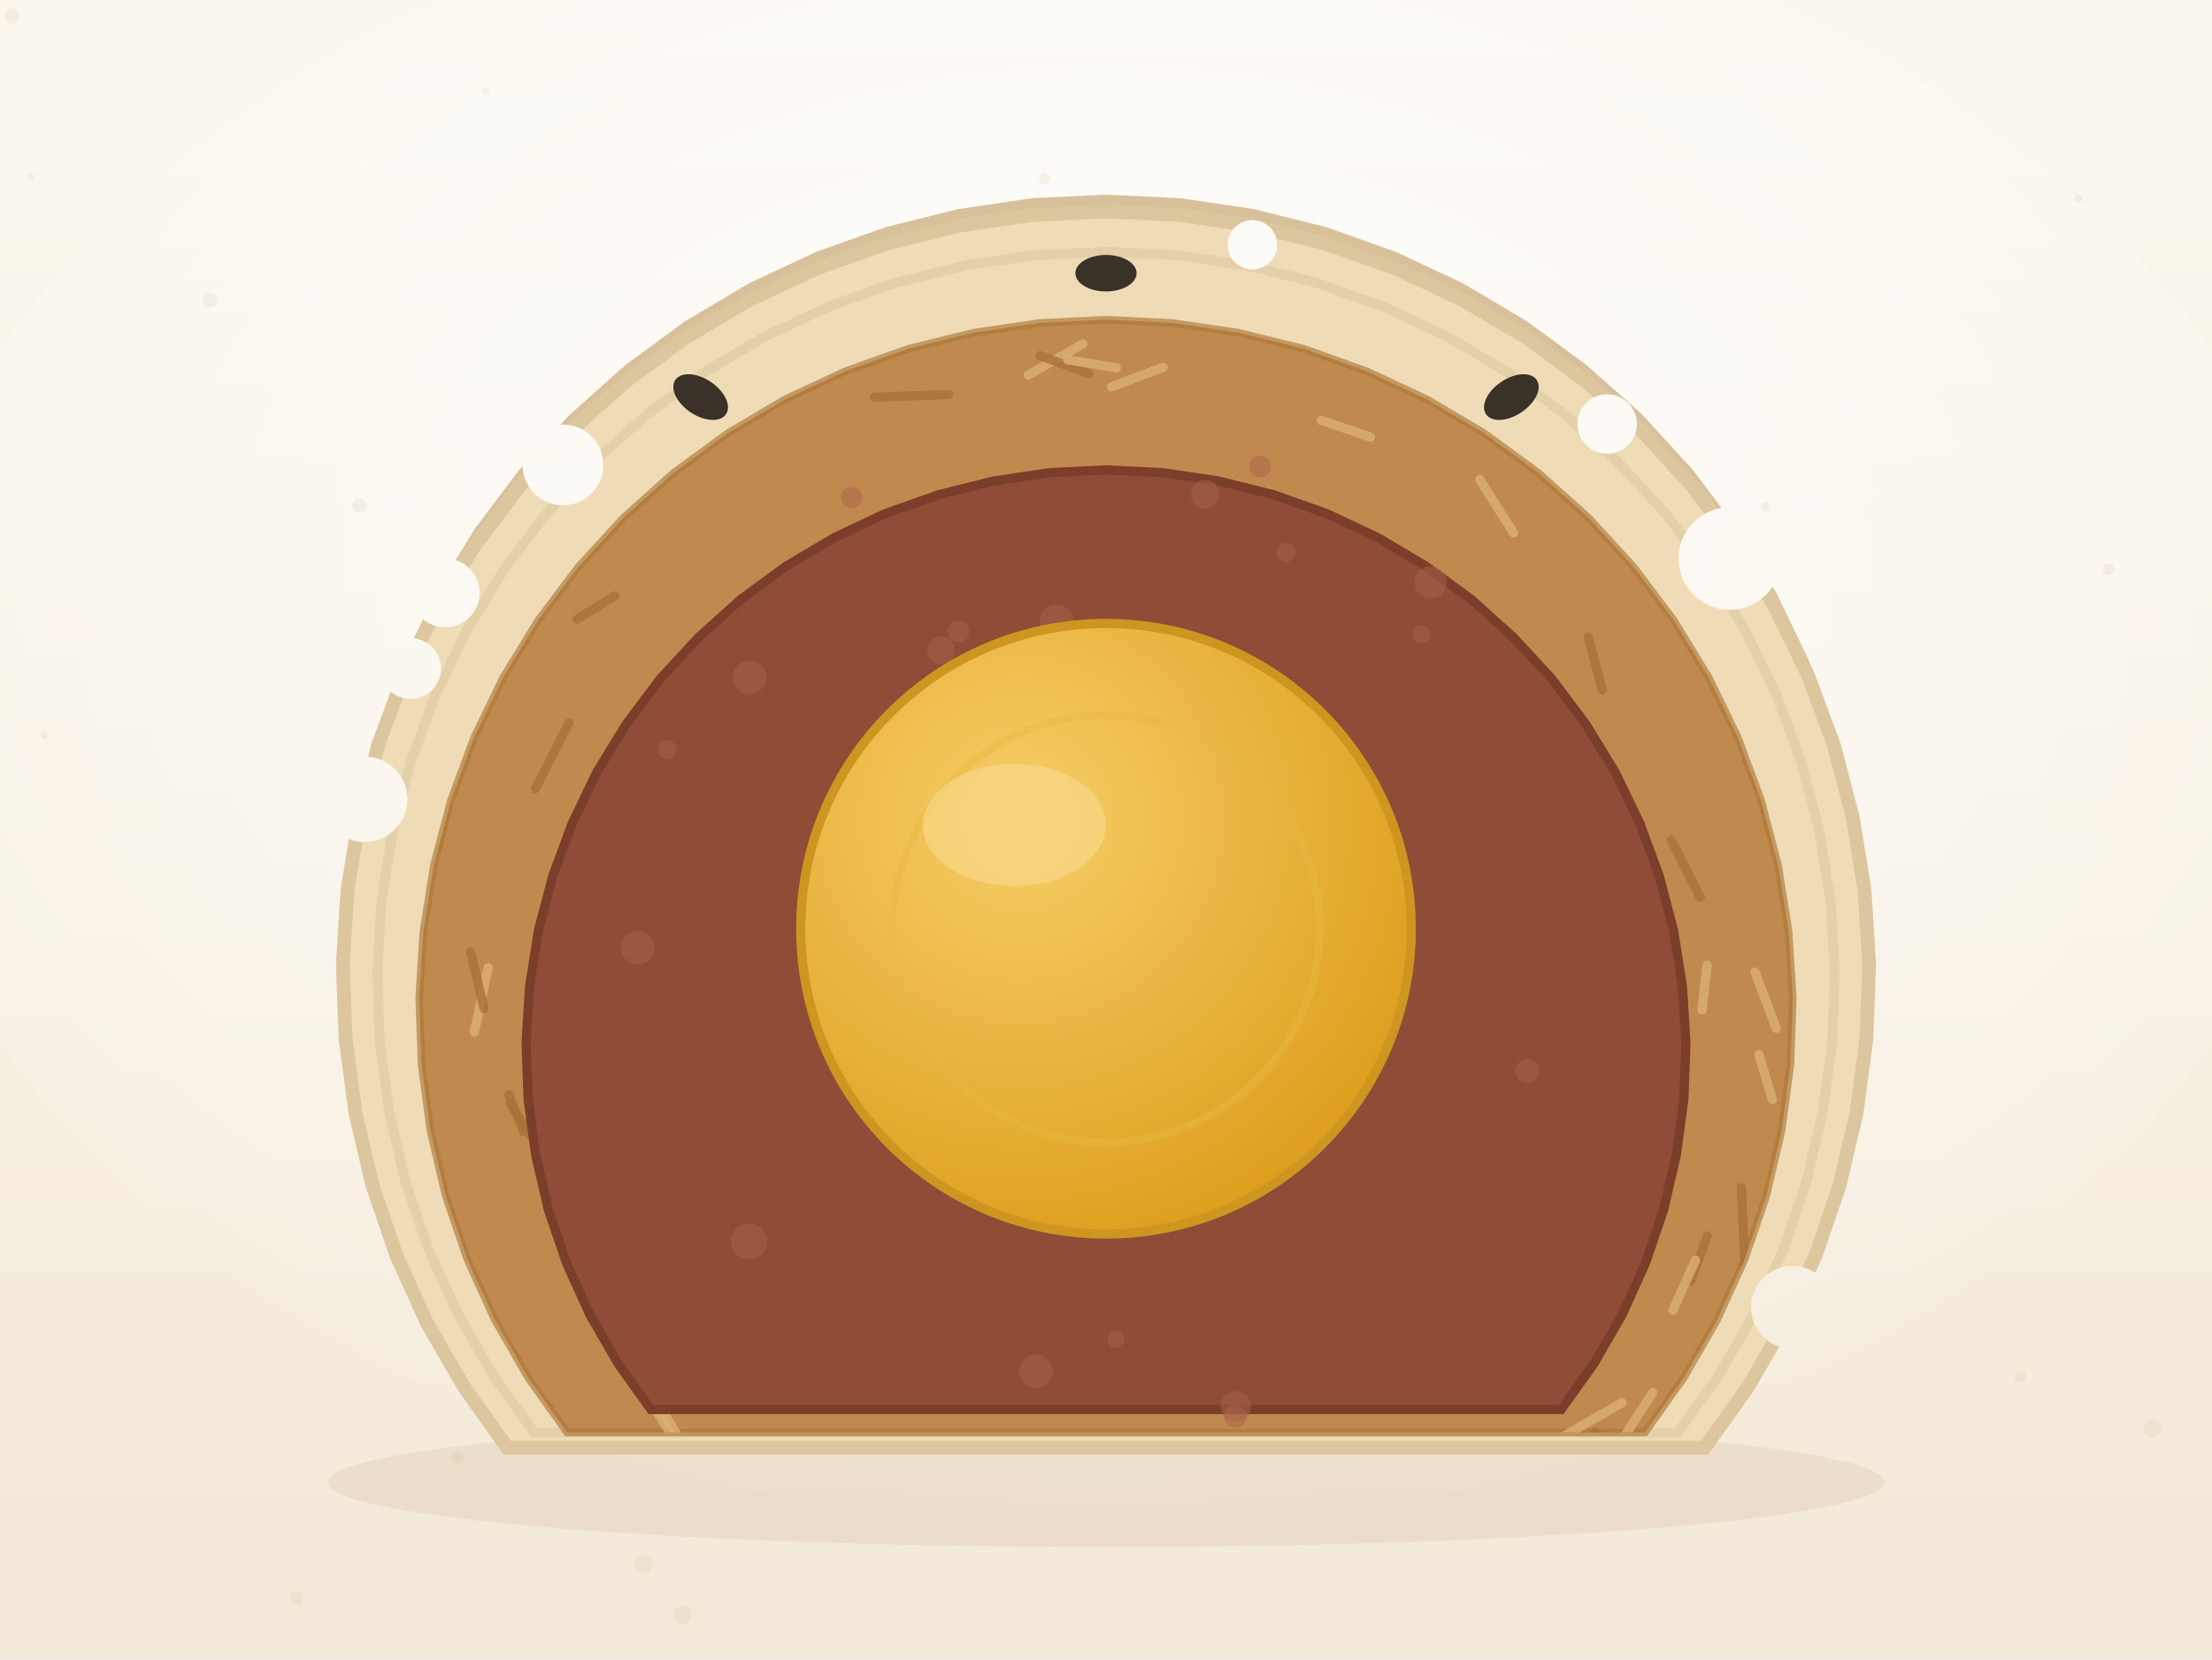
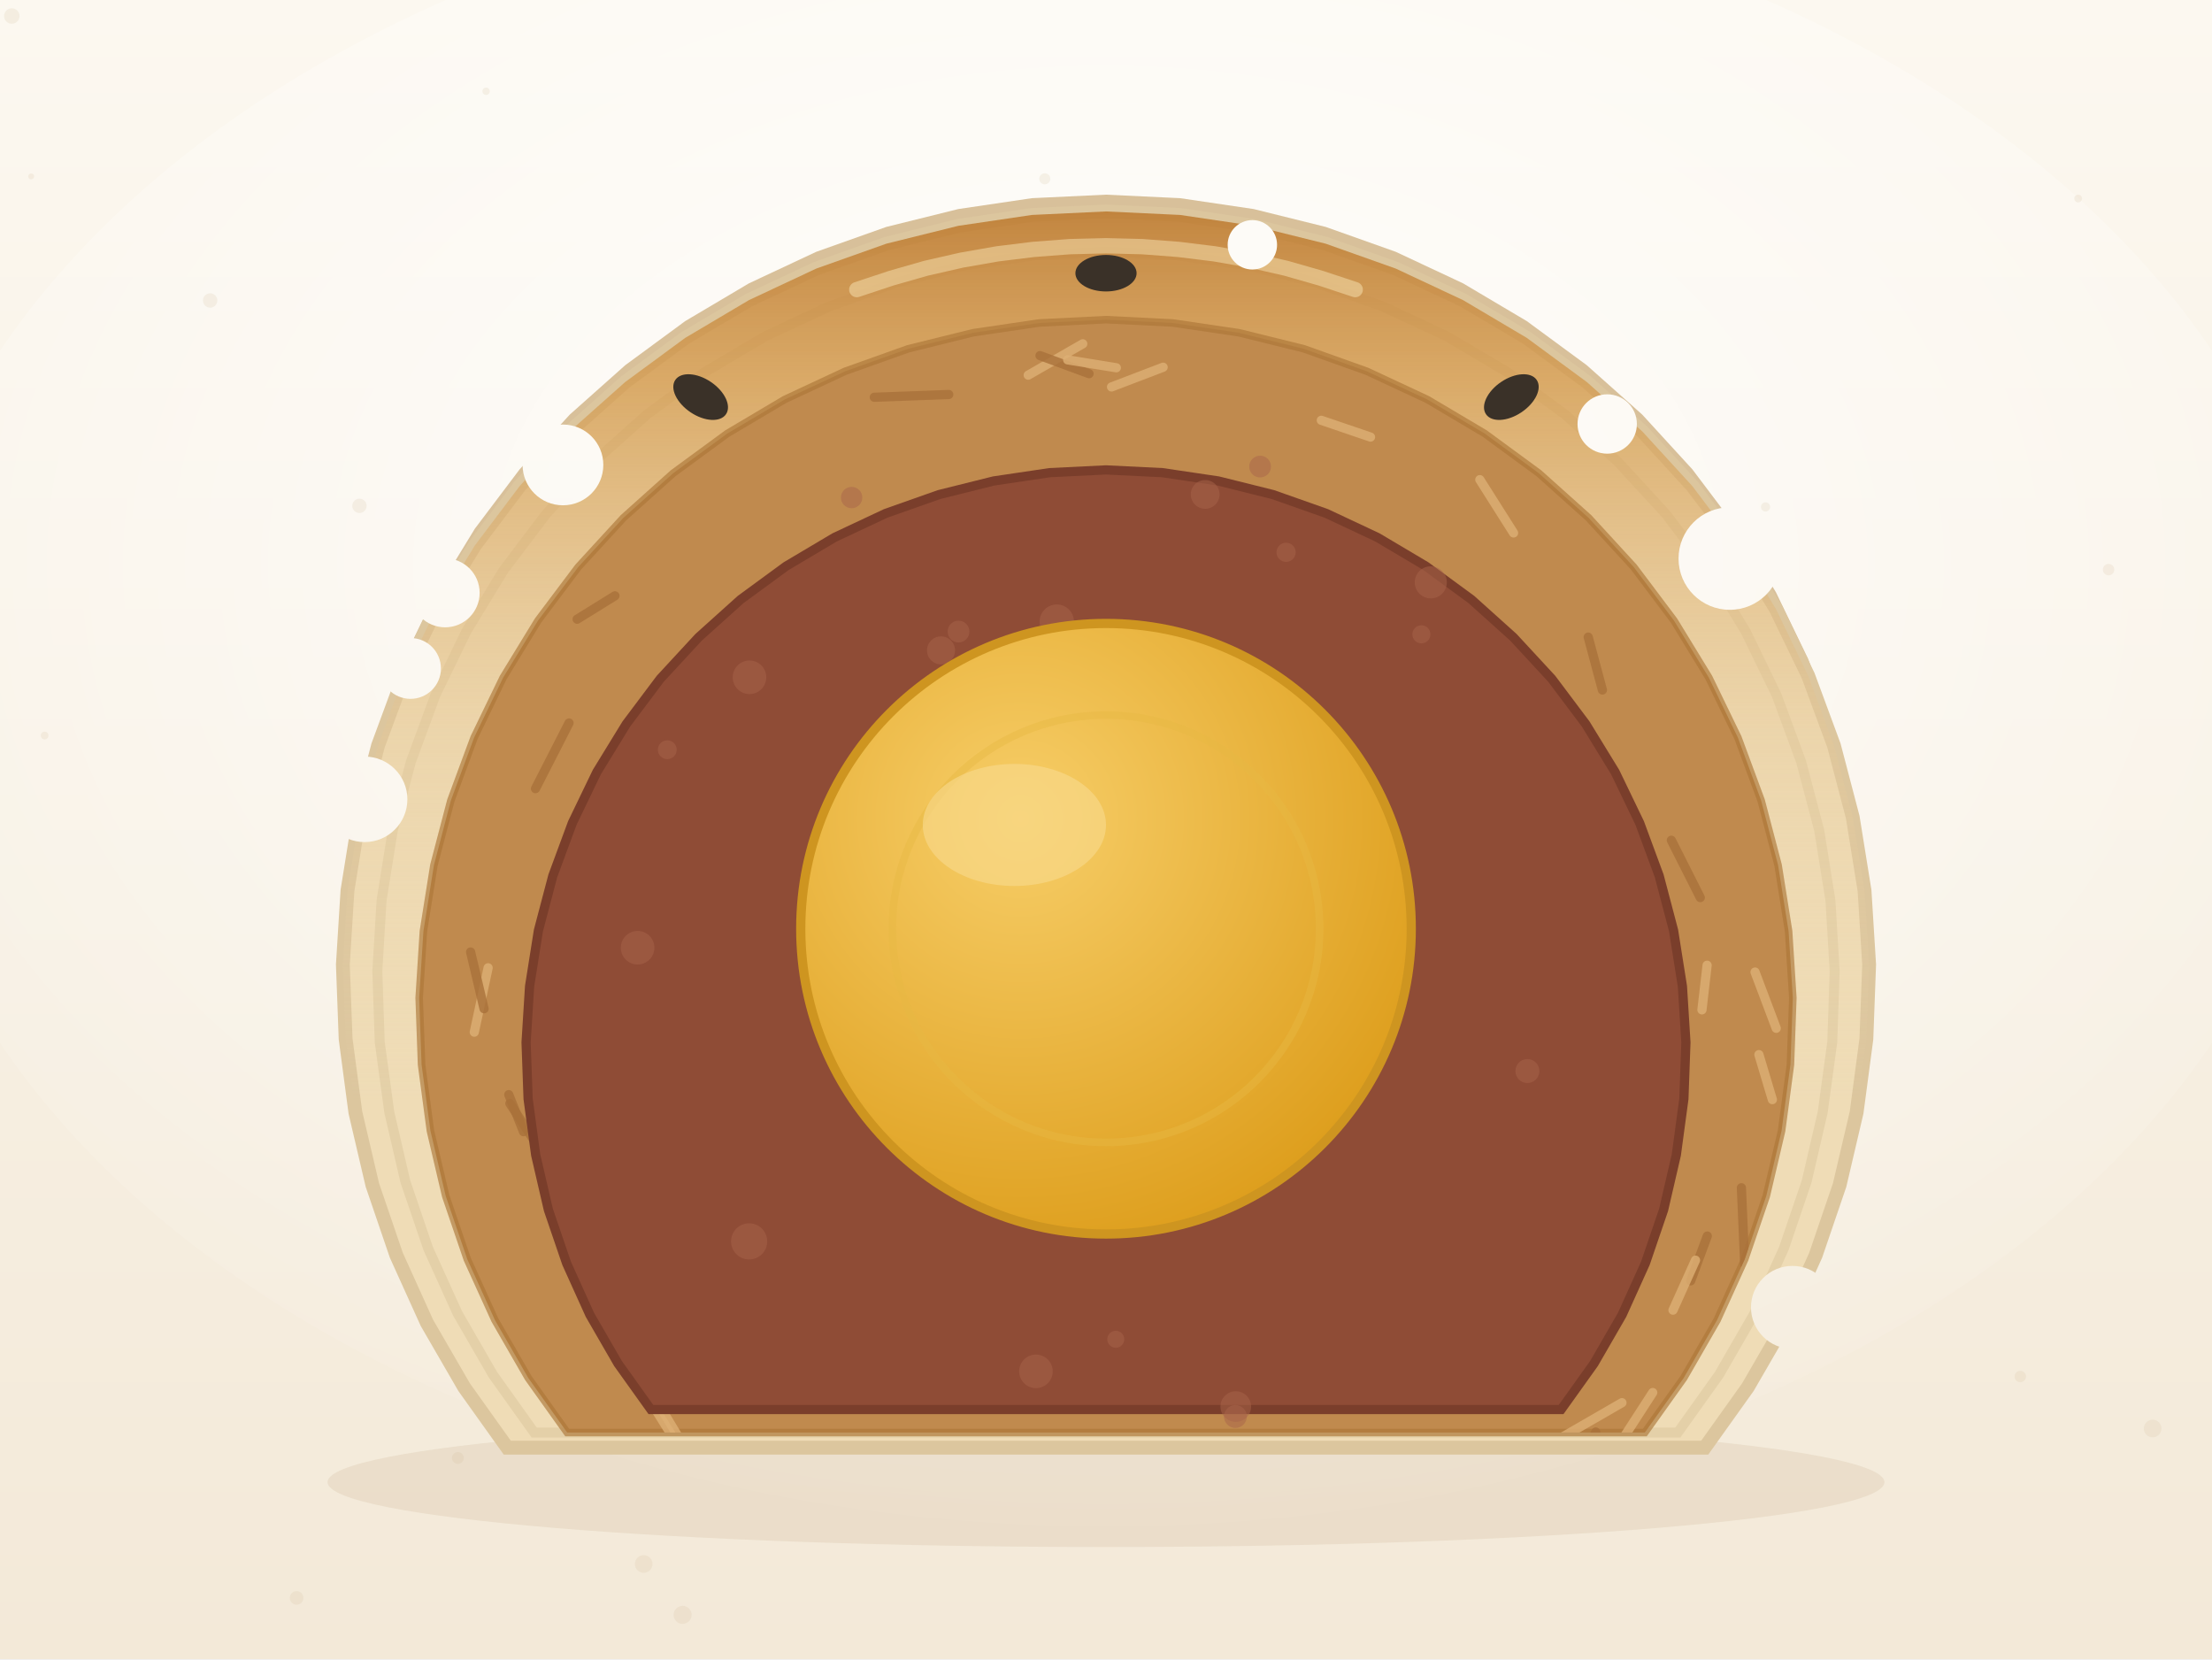
<svg xmlns="http://www.w3.org/2000/svg" viewBox="0 0 1200 900" width="1200" height="900" role="img" aria-label="笑笑经典蛋黄酥">
  <defs>
    <linearGradient id="bg" x1="0" y1="0" x2="0" y2="1">
      <stop offset="0" stop-color="#FCF8F0" />
      <stop offset="1" stop-color="#F3E9D8" />
    </linearGradient>
    <radialGradient id="glow" cx="50%" cy="42%" r="62%">
      <stop offset="0" stop-color="#FFFFFF" stop-opacity="0.85" />
      <stop offset="1" stop-color="#FFFFFF" stop-opacity="0" />
    </radialGradient>
    <radialGradient id="yolk" cx="36%" cy="32%" r="72%">
      <stop offset="0" stop-color="#F7CE68" />
      <stop offset="1" stop-color="#DE9F1E" />
    </radialGradient>
    <radialGradient id="wash" cx="40%" cy="34%" r="70%">
      <stop offset="0" stop-color="#E9BE84" stop-opacity="0.95" />
      <stop offset="1" stop-color="#D9A75E" stop-opacity="0.75" />
    </radialGradient>
  </defs>
  <rect width="1200" height="900" fill="url(#bg)" />
  <ellipse cx="600" cy="378" rx="660" ry="450" fill="url(#glow)" />
  <circle cx="1127.4" cy="107.7" r="2.1" fill="#C9B48F" opacity="0.16" />
  <circle cx="349.2" cy="848.4" r="4.8" fill="#C9B48F" opacity="0.16" />
  <circle cx="501.6" cy="312" r="4.3" fill="#C9B48F" opacity="0.16" />
  <circle cx="884.6" cy="673.6" r="1.9" fill="#C9B48F" opacity="0.16" />
  <circle cx="798.2" cy="508" r="2.6" fill="#C9B48F" opacity="0.16" />
  <circle cx="742.2" cy="190.4" r="4.3" fill="#C9B48F" opacity="0.16" />
  <circle cx="16.9" cy="95.7" r="1.6" fill="#C9B48F" opacity="0.16" />
  <circle cx="322.1" cy="598.9" r="2.8" fill="#C9B48F" opacity="0.16" />
  <circle cx="957.8" cy="275" r="2.5" fill="#C9B48F" opacity="0.16" />
  <circle cx="24.2" cy="399" r="2.1" fill="#C9B48F" opacity="0.16" />
  <circle cx="421" cy="446" r="3" fill="#C9B48F" opacity="0.16" />
  <circle cx="248.4" cy="790.9" r="3.2" fill="#C9B48F" opacity="0.16" />
  <circle cx="6.4" cy="8.7" r="4.2" fill="#C9B48F" opacity="0.16" />
  <circle cx="195" cy="274.4" r="3.9" fill="#C9B48F" opacity="0.16" />
  <circle cx="114" cy="163" r="3.9" fill="#C9B48F" opacity="0.16" />
  <circle cx="263.7" cy="49.5" r="2" fill="#C9B48F" opacity="0.16" />
  <circle cx="1143.9" cy="309" r="3.1" fill="#C9B48F" opacity="0.16" />
  <circle cx="854.7" cy="416.4" r="1.9" fill="#C9B48F" opacity="0.16" />
  <circle cx="1096" cy="746.7" r="3.1" fill="#C9B48F" opacity="0.16" />
  <circle cx="1167.8" cy="774.9" r="4.8" fill="#C9B48F" opacity="0.16" />
  <circle cx="370.3" cy="876" r="4.9" fill="#C9B48F" opacity="0.16" />
  <circle cx="403.2" cy="525" r="5" fill="#C9B48F" opacity="0.16" />
  <circle cx="566.8" cy="97" r="3" fill="#C9B48F" opacity="0.16" />
  <circle cx="160.9" cy="866.8" r="3.7" fill="#C9B48F" opacity="0.16" />
  <circle cx="885.5" cy="509.6" r="1.7" fill="#C9B48F" opacity="0.16" />
  <circle cx="840.7" cy="300.3" r="1.9" fill="#C9B48F" opacity="0.16" />
  <g>
    <g>
      <defs>
        <mask id="nib-600-785-414" maskUnits="userSpaceOnUse" x="20.4" y="-84.1" width="1159.2" height="1159.2">
          <rect x="20.4" y="-84.1" width="1159.2" height="1159.2" fill="#fff" />
          <circle cx="241.5" cy="321.6" r="18.7" fill="#000" />
          <circle cx="679.4" cy="132.8" r="13.4" fill="#000" />
          <circle cx="972.4" cy="709.2" r="22.5" fill="#000" />
          <circle cx="222.7" cy="362.6" r="16.5" fill="#000" />
          <circle cx="305.4" cy="252.2" r="21.9" fill="#000" />
          <circle cx="938.4" cy="303" r="27.8" fill="#000" />
          <circle cx="197.8" cy="433.6" r="23.2" fill="#000" />
          <circle cx="871.9" cy="230" r="16.1" fill="#000" />
        </mask>
      </defs>
      <ellipse cx="600" cy="804" rx="422.3" ry="35.2" fill="#B79B73" opacity="0.16" />
      <g mask="url(#nib-600-785-414)">
        <path d="M 275.2 776.2 L 251.8 743.4 L 231.6 708.5 L 215 671.8 L 202 633.7 L 192.8 594.4 L 187.5 554.5 L 186 514.2 L 188.5 474 L 194.9 434.2 L 205.1 395.2 L 219.1 357.4 L 236.6 321.2 L 257.6 286.8 L 281.9 254.6 L 309.1 224.9 L 339.2 198.1 L 371.7 174.2 L 406.3 153.7 L 442.8 136.6 L 480.8 123.1 L 519.9 113.4 L 559.8 107.5 L 600 105.6 L 640.2 107.5 L 680.1 113.4 L 719.2 123.1 L 757.2 136.6 L 793.7 153.7 L 828.3 174.2 L 860.8 198.1 L 890.9 224.9 L 918.1 254.6 L 942.4 286.8 L 963.4 321.2 L 980.9 357.4 L 994.9 395.2 L 1005.1 434.2 L 1011.5 474 L 1014 514.2 L 1012.5 554.5 L 1007.2 594.4 L 998 633.7 L 985 671.8 L 968.4 708.5 L 948.2 743.4 L 924.8 776.2 Z" fill="#D8C09A" />
        <path d="M 275.2 785.3 L 251.8 752.5 L 231.6 717.6 L 215 680.9 L 202 642.8 L 192.8 603.5 L 187.5 563.6 L 186 523.3 L 188.5 483.1 L 194.9 443.3 L 205.1 404.4 L 219.1 366.5 L 236.6 330.3 L 257.6 295.9 L 281.9 263.7 L 309.1 234 L 339.2 207.2 L 371.7 183.3 L 406.3 162.8 L 442.8 145.7 L 480.8 132.2 L 519.9 122.5 L 559.8 116.6 L 600 114.7 L 640.2 116.6 L 680.1 122.5 L 719.2 132.2 L 757.2 145.7 L 793.7 162.8 L 828.3 183.3 L 860.8 207.2 L 890.9 234 L 918.1 263.7 L 942.4 295.9 L 963.4 330.3 L 980.9 366.5 L 994.9 404.4 L 1005.1 443.3 L 1011.5 483.1 L 1014 523.3 L 1012.5 563.6 L 1007.2 603.5 L 998 642.8 L 985 680.9 L 968.4 717.6 L 948.2 752.5 L 924.8 785.3 Z" fill="#EFDCB6" stroke="#DCC69E" stroke-width="7.5" />
        <path d="M 289.8 777.1 L 267.4 745.7 L 248.2 712.4 L 232.3 677.3 L 219.9 640.9 L 211.2 603.4 L 206 565.3 L 204.7 526.8 L 207 488.4 L 213.1 450.4 L 222.9 413.2 L 236.2 377.1 L 253 342.5 L 273 309.6 L 296.2 278.9 L 322.2 250.6 L 350.9 224.9 L 381.9 202.1 L 415 182.5 L 449.9 166.2 L 486.1 153.3 L 523.5 144 L 561.6 138.4 L 600 136.6 L 638.4 138.4 L 676.5 144 L 713.9 153.3 L 750.1 166.2 L 785 182.5 L 818.1 202.1 L 849.1 224.9 L 877.8 250.6 L 903.8 278.9 L 927 309.6 L 947 342.5 L 963.8 377.1 L 977.1 413.2 L 986.9 450.4 L 993 488.4 L 995.3 526.8 L 994 565.3 L 988.8 603.4 L 980.1 640.9 L 967.7 677.3 L 951.8 712.4 L 932.6 745.7 L 910.2 777.1 Z" fill="none" stroke="#E4D0A8" stroke-width="5.4" />
+         <linearGradient id="wash-600-785-414" gradientUnits="userSpaceOnUse" x1="0" y1="114.7" x2="0" y2="785.3">
+           <stop offset="0" stop-color="#BE7C33" stop-opacity="0.9" />
+           <stop offset="0.14" stop-color="#D2974A" stop-opacity="0.72" />
+           <stop offset="0.42" stop-color="#E6C795" stop-opacity="0.34" />
+           <stop offset="0.72" stop-color="#EFDCB6" stop-opacity="0" />
+         </linearGradient>
+         <path d="M 275.2 785.3 L 251.8 752.5 L 231.6 717.6 L 215 680.9 L 202 642.8 L 192.8 603.5 L 187.5 563.6 L 186 523.3 L 188.5 483.1 L 194.9 443.3 L 205.1 404.4 L 219.1 366.5 L 236.6 330.3 L 257.6 295.9 L 281.9 263.7 L 309.1 234 L 339.2 207.2 L 371.7 183.3 L 406.3 162.8 L 442.8 145.7 L 480.8 132.2 L 519.9 122.5 L 559.8 116.6 L 600 114.7 L 640.2 116.6 L 680.1 122.5 L 719.2 132.2 L 757.2 145.7 L 793.7 162.8 L 828.3 183.3 L 860.8 207.2 L 890.9 234 L 918.1 263.7 L 942.4 295.9 L 963.4 330.3 L 980.9 366.5 L 994.9 404.4 L 1005.1 443.3 L 1011.5 483.1 L 1014 523.3 L 1012.5 563.6 L 1007.2 603.5 L 998 642.8 L 985 680.9 L 968.4 717.6 L 948.2 752.5 L 924.8 785.3 Z" fill="url(#wash-600-785-414)" />
+         <path d="M 464.8 157.1 L 483.5 150.9 L 502.4 145.5 L 521.7 141.1 L 541.1 137.7 L 560.6 135.3 L 580.3 133.8 L 600 133.3 L 619.7 133.8 L 639.4 135.3 L 658.9 137.7 L 678.3 141.1 L 697.6 145.5 L 716.5 150.9 L 735.2 157.1" fill="none" stroke="#F7E3B4" stroke-width="8.3" stroke-linecap="round" opacity="0.5" />
        <clipPath id="floss-600-785-414">
          <path d="M 307.7 777.1 L 286.6 747.5 L 268.5 716.1 L 253.5 683.1 L 241.8 648.8 L 233.5 613.4 L 228.7 577.5 L 227.4 541.3 L 229.7 505.1 L 235.4 469.3 L 244.6 434.2 L 257.2 400.1 L 273 367.5 L 291.9 336.6 L 313.7 307.6 L 338.2 280.9 L 365.2 256.7 L 394.5 235.2 L 425.7 216.7 L 458.5 201.4 L 492.7 189.2 L 527.9 180.5 L 563.8 175.2 L 600 173.4 L 636.2 175.2 L 672.1 180.5 L 707.3 189.2 L 741.5 201.4 L 774.3 216.7 L 805.5 235.2 L 834.8 256.7 L 861.8 280.9 L 886.3 307.6 L 908.1 336.6 L 927 367.5 L 942.8 400.1 L 955.4 434.2 L 964.6 469.3 L 970.3 505.1 L 972.6 541.3 L 971.3 577.5 L 966.5 613.4 L 958.2 648.8 L 946.5 683.1 L 931.5 716.1 L 913.4 747.5 L 892.3 777.1 Z" />
        </clipPath>
        <path d="M 307.7 777.1 L 286.6 747.5 L 268.5 716.1 L 253.5 683.1 L 241.8 648.8 L 233.5 613.4 L 228.7 577.5 L 227.4 541.3 L 229.7 505.1 L 235.4 469.3 L 244.6 434.2 L 257.2 400.1 L 273 367.5 L 291.9 336.6 L 313.7 307.6 L 338.2 280.9 L 365.2 256.7 L 394.5 235.2 L 425.7 216.7 L 458.5 201.4 L 492.7 189.2 L 527.9 180.5 L 563.8 175.2 L 600 173.4 L 636.2 175.2 L 672.1 180.5 L 707.3 189.2 L 741.5 201.4 L 774.3 216.7 L 805.5 235.2 L 834.8 256.7 L 861.8 280.9 L 886.3 307.6 L 908.1 336.6 L 927 367.5 L 942.8 400.1 L 955.4 434.2 L 964.6 469.3 L 970.3 505.1 L 972.6 541.3 L 971.3 577.5 L 966.5 613.4 L 958.2 648.8 L 946.5 683.1 L 931.5 716.1 L 913.4 747.5 L 892.3 777.1 Z" fill="#C08A4E" />
        <path d="M 307.7 777.1 L 286.6 747.5 L 268.5 716.1 L 253.5 683.1 L 241.8 648.8 L 233.5 613.4 L 228.7 577.5 L 227.4 541.3 L 229.7 505.1 L 235.4 469.3 L 244.6 434.2 L 257.2 400.1 L 273 367.5 L 291.9 336.6 L 313.7 307.6 L 338.2 280.9 L 365.2 256.7 L 394.5 235.2 L 425.7 216.7 L 458.5 201.4 L 492.7 189.2 L 527.9 180.5 L 563.8 175.2 L 600 173.4 L 636.2 175.2 L 672.1 180.5 L 707.3 189.2 L 741.5 201.4 L 774.3 216.7 L 805.5 235.2 L 834.8 256.7 L 861.8 280.9 L 886.3 307.6 L 908.1 336.6 L 927 367.5 L 942.8 400.1 L 955.4 434.2 L 964.6 469.3 L 970.3 505.1 L 972.6 541.3 L 971.3 577.5 L 966.5 613.4 L 958.2 648.8 L 946.5 683.1 L 931.5 716.1 L 913.4 747.5 L 892.3 777.1 Z" fill="none" stroke="#AC7638" stroke-width="4.1" opacity="0.65" />
        <g clip-path="url(#floss-600-785-414)">
          <line x1="290.5" y1="427.8" x2="308.7" y2="392.2" stroke="#A9713A" stroke-width="5" stroke-linecap="round" opacity="0.8" />
          <line x1="474.3" y1="215.5" x2="514.7" y2="214" stroke="#A9713A" stroke-width="5" stroke-linecap="round" opacity="0.8" />
          <line x1="802.8" y1="260.2" x2="821.1" y2="289.1" stroke="#DDAF74" stroke-width="5" stroke-linecap="round" opacity="0.8" />
          <line x1="446.6" y1="861.8" x2="416.2" y2="835.8" stroke="#A9713A" stroke-width="5" stroke-linecap="round" opacity="0.8" />
          <line x1="796.1" y1="850.9" x2="765.5" y2="870.9" stroke="#DDAF74" stroke-width="5" stroke-linecap="round" opacity="0.8" />
          <line x1="605.5" y1="898.2" x2="567.2" y2="911.1" stroke="#DDAF74" stroke-width="5" stroke-linecap="round" opacity="0.8" />
          <line x1="865.7" y1="776.8" x2="853.7" y2="800" stroke="#A9713A" stroke-width="5" stroke-linecap="round" opacity="0.8" />
          <line x1="416.2" y1="818.2" x2="392.7" y2="790.9" stroke="#DDAF74" stroke-width="5" stroke-linecap="round" opacity="0.8" />
          <line x1="557.8" y1="203.5" x2="587.4" y2="186.5" stroke="#DDAF74" stroke-width="5" stroke-linecap="round" opacity="0.8" />
          <line x1="954.2" y1="572.1" x2="961.5" y2="596.5" stroke="#DDAF74" stroke-width="5" stroke-linecap="round" opacity="0.8" />
          <line x1="432.9" y1="837.3" x2="405.3" y2="806.9" stroke="#A9713A" stroke-width="5" stroke-linecap="round" opacity="0.8" />
          <line x1="367.3" y1="783.2" x2="344.8" y2="747.3" stroke="#DDAF74" stroke-width="5" stroke-linecap="round" opacity="0.8" />
          <line x1="896.6" y1="755.4" x2="875" y2="788.8" stroke="#DDAF74" stroke-width="5" stroke-linecap="round" opacity="0.8" />
          <line x1="681.3" y1="875.7" x2="652.7" y2="877.3" stroke="#DDAF74" stroke-width="5" stroke-linecap="round" opacity="0.8" />
          <line x1="563.8" y1="877.9" x2="521.7" y2="880.7" stroke="#DDAF74" stroke-width="5" stroke-linecap="round" opacity="0.8" />
          <line x1="284" y1="613.9" x2="276" y2="593.8" stroke="#A9713A" stroke-width="5" stroke-linecap="round" opacity="0.8" />
          <line x1="926.2" y1="670.5" x2="917.2" y2="694.8" stroke="#A9713A" stroke-width="5" stroke-linecap="round" opacity="0.8" />
          <line x1="257.3" y1="559.9" x2="264.8" y2="525" stroke="#DDAF74" stroke-width="5" stroke-linecap="round" opacity="0.8" />
          <line x1="726.2" y1="866.7" x2="703.5" y2="868.3" stroke="#A9713A" stroke-width="5" stroke-linecap="round" opacity="0.8" />
          <line x1="906.7" y1="455.8" x2="922.4" y2="486.9" stroke="#A9713A" stroke-width="5" stroke-linecap="round" opacity="0.8" />
          <line x1="819.6" y1="794.5" x2="804.6" y2="814.6" stroke="#A9713A" stroke-width="5" stroke-linecap="round" opacity="0.8" />
          <line x1="402.6" y1="795.1" x2="383" y2="789.4" stroke="#DDAF74" stroke-width="5" stroke-linecap="round" opacity="0.8" />
          <line x1="952.1" y1="527.3" x2="963.6" y2="557.8" stroke="#DDAF74" stroke-width="5" stroke-linecap="round" opacity="0.8" />
          <line x1="560.4" y1="878.3" x2="527.6" y2="860.9" stroke="#A9713A" stroke-width="5" stroke-linecap="round" opacity="0.8" />
          <line x1="944.7" y1="644.3" x2="946.5" y2="685.7" stroke="#A9713A" stroke-width="5" stroke-linecap="round" opacity="0.8" />
          <line x1="601.4" y1="904.8" x2="580.8" y2="911" stroke="#A9713A" stroke-width="5" stroke-linecap="round" opacity="0.8" />
          <line x1="926.1" y1="523.6" x2="923.3" y2="547.8" stroke="#DDAF74" stroke-width="5" stroke-linecap="round" opacity="0.8" />
          <line x1="417.5" y1="816.4" x2="380.1" y2="808.3" stroke="#DDAF74" stroke-width="5" stroke-linecap="round" opacity="0.8" />
          <line x1="716.8" y1="228" x2="743.5" y2="237.1" stroke="#DDAF74" stroke-width="5" stroke-linecap="round" opacity="0.8" />
          <line x1="375.3" y1="791.5" x2="355.4" y2="758.6" stroke="#DDAF74" stroke-width="5" stroke-linecap="round" opacity="0.8" />
          <line x1="427" y1="830.7" x2="405.8" y2="799.4" stroke="#DDAF74" stroke-width="5" stroke-linecap="round" opacity="0.8" />
          <line x1="603" y1="209.9" x2="631" y2="199.2" stroke="#DDAF74" stroke-width="5" stroke-linecap="round" opacity="0.8" />
          <line x1="262.6" y1="547.2" x2="255.3" y2="516.4" stroke="#A9713A" stroke-width="5" stroke-linecap="round" opacity="0.8" />
          <line x1="879.9" y1="760.9" x2="843.5" y2="781.9" stroke="#DDAF74" stroke-width="5" stroke-linecap="round" opacity="0.8" />
          <line x1="760.7" y1="823.5" x2="742.1" y2="845.6" stroke="#A9713A" stroke-width="5" stroke-linecap="round" opacity="0.8" />
          <line x1="293.6" y1="624.6" x2="276.6" y2="598.6" stroke="#A9713A" stroke-width="5" stroke-linecap="round" opacity="0.8" />
          <line x1="564.2" y1="192.9" x2="590.8" y2="202.7" stroke="#A9713A" stroke-width="5" stroke-linecap="round" opacity="0.8" />
          <line x1="827.1" y1="804.5" x2="804.6" y2="819.8" stroke="#A9713A" stroke-width="5" stroke-linecap="round" opacity="0.8" />
          <line x1="414.3" y1="864.4" x2="381.9" y2="843.1" stroke="#DDAF74" stroke-width="5" stroke-linecap="round" opacity="0.8" />
          <line x1="489.3" y1="865.9" x2="466" y2="862" stroke="#DDAF74" stroke-width="5" stroke-linecap="round" opacity="0.8" />
          <line x1="579.2" y1="195.2" x2="605.6" y2="199.5" stroke="#DDAF74" stroke-width="5" stroke-linecap="round" opacity="0.8" />
          <line x1="689.8" y1="876.2" x2="658.5" y2="882.5" stroke="#DDAF74" stroke-width="5" stroke-linecap="round" opacity="0.8" />
          <line x1="861.6" y1="345.6" x2="869.3" y2="374.3" stroke="#A9713A" stroke-width="5" stroke-linecap="round" opacity="0.8" />
          <line x1="919.8" y1="683.6" x2="907.6" y2="710.7" stroke="#DDAF74" stroke-width="5" stroke-linecap="round" opacity="0.8" />
          <line x1="780.1" y1="831.3" x2="752.7" y2="856.7" stroke="#A9713A" stroke-width="5" stroke-linecap="round" opacity="0.8" />
          <line x1="313.1" y1="335.9" x2="333.6" y2="323.2" stroke="#A9713A" stroke-width="5" stroke-linecap="round" opacity="0.8" />
        </g>
        <path d="M 353.1 764.6 L 335.3 739.7 L 320 713.2 L 307.4 685.3 L 297.5 656.3 L 290.6 626.5 L 286.5 596.1 L 285.4 565.5 L 287.3 535 L 292.1 504.7 L 299.9 475.1 L 310.5 446.4 L 323.8 418.8 L 339.8 392.7 L 358.2 368.2 L 379 345.7 L 401.8 325.2 L 426.5 307.1 L 452.8 291.5 L 480.5 278.5 L 509.4 268.3 L 539.1 260.9 L 569.4 256.4 L 600 254.9 L 630.6 256.4 L 660.9 260.9 L 690.6 268.3 L 719.5 278.5 L 747.2 291.5 L 773.5 307.1 L 798.2 325.2 L 821 345.7 L 841.8 368.2 L 860.2 392.7 L 876.2 418.8 L 889.5 446.4 L 900.1 475.1 L 907.9 504.7 L 912.7 535 L 914.6 565.5 L 913.5 596.1 L 909.4 626.5 L 902.5 656.3 L 892.6 685.3 L 880 713.2 L 864.7 739.7 L 846.9 764.6 Z" fill="#8F4C36" stroke="#7A3E2B" stroke-width="5" />
        <circle cx="771.1" cy="344.1" r="4.9" fill="#A8634A" opacity="0.5" />
        <circle cx="670.4" cy="763" r="8.3" fill="#A8634A" opacity="0.5" />
        <circle cx="828.6" cy="581" r="6.5" fill="#A8634A" opacity="0.5" />
        <circle cx="653.8" cy="268.2" r="7.8" fill="#A8634A" opacity="0.5" />
        <circle cx="776.2" cy="315.9" r="8.7" fill="#A8634A" opacity="0.5" />
        <circle cx="520" cy="342.6" r="5.9" fill="#A8634A" opacity="0.5" />
        <circle cx="510.5" cy="352.8" r="7.6" fill="#A8634A" opacity="0.5" />
        <circle cx="605.3" cy="726.5" r="4.6" fill="#A8634A" opacity="0.5" />
        <circle cx="697.7" cy="299.6" r="5.2" fill="#A8634A" opacity="0.5" />
        <circle cx="683.6" cy="253.1" r="5.9" fill="#A8634A" opacity="0.5" />
        <circle cx="406.6" cy="367.4" r="9.1" fill="#A8634A" opacity="0.5" />
        <circle cx="462" cy="269.9" r="5.8" fill="#A8634A" opacity="0.5" />
        <circle cx="406.4" cy="673.4" r="9.8" fill="#A8634A" opacity="0.5" />
        <circle cx="670.2" cy="768.4" r="6.2" fill="#A8634A" opacity="0.5" />
        <circle cx="345.9" cy="514.1" r="9.1" fill="#A8634A" opacity="0.5" />
        <circle cx="573.3" cy="337.2" r="9.3" fill="#A8634A" opacity="0.5" />
        <circle cx="562" cy="743.9" r="9.1" fill="#A8634A" opacity="0.5" />
        <circle cx="362" cy="406.7" r="5.1" fill="#A8634A" opacity="0.5" />
        <circle cx="600" cy="503.8" r="165.6" fill="url(#yolk)" stroke="#CE9520" stroke-width="5" />
        <circle cx="600" cy="503.8" r="115.9" fill="none" stroke="#E7B843" stroke-width="4.1" opacity="0.45" />
        <ellipse cx="550.3" cy="447.5" rx="49.7" ry="33.1" fill="#F8DA8E" opacity="0.6" />
        <ellipse cx="819.9" cy="215.4" rx="16.6" ry="9.9" transform="rotate(-34 819.9 215.4)" fill="#3A3128" />
        <ellipse cx="600" cy="148.2" rx="16.6" ry="9.9" transform="rotate(0 600 148.2)" fill="#3A3128" />
        <ellipse cx="380.1" cy="215.4" rx="16.6" ry="9.9" transform="rotate(34 380.1 215.4)" fill="#3A3128" />
      </g>
    </g>
  </g>
</svg>
